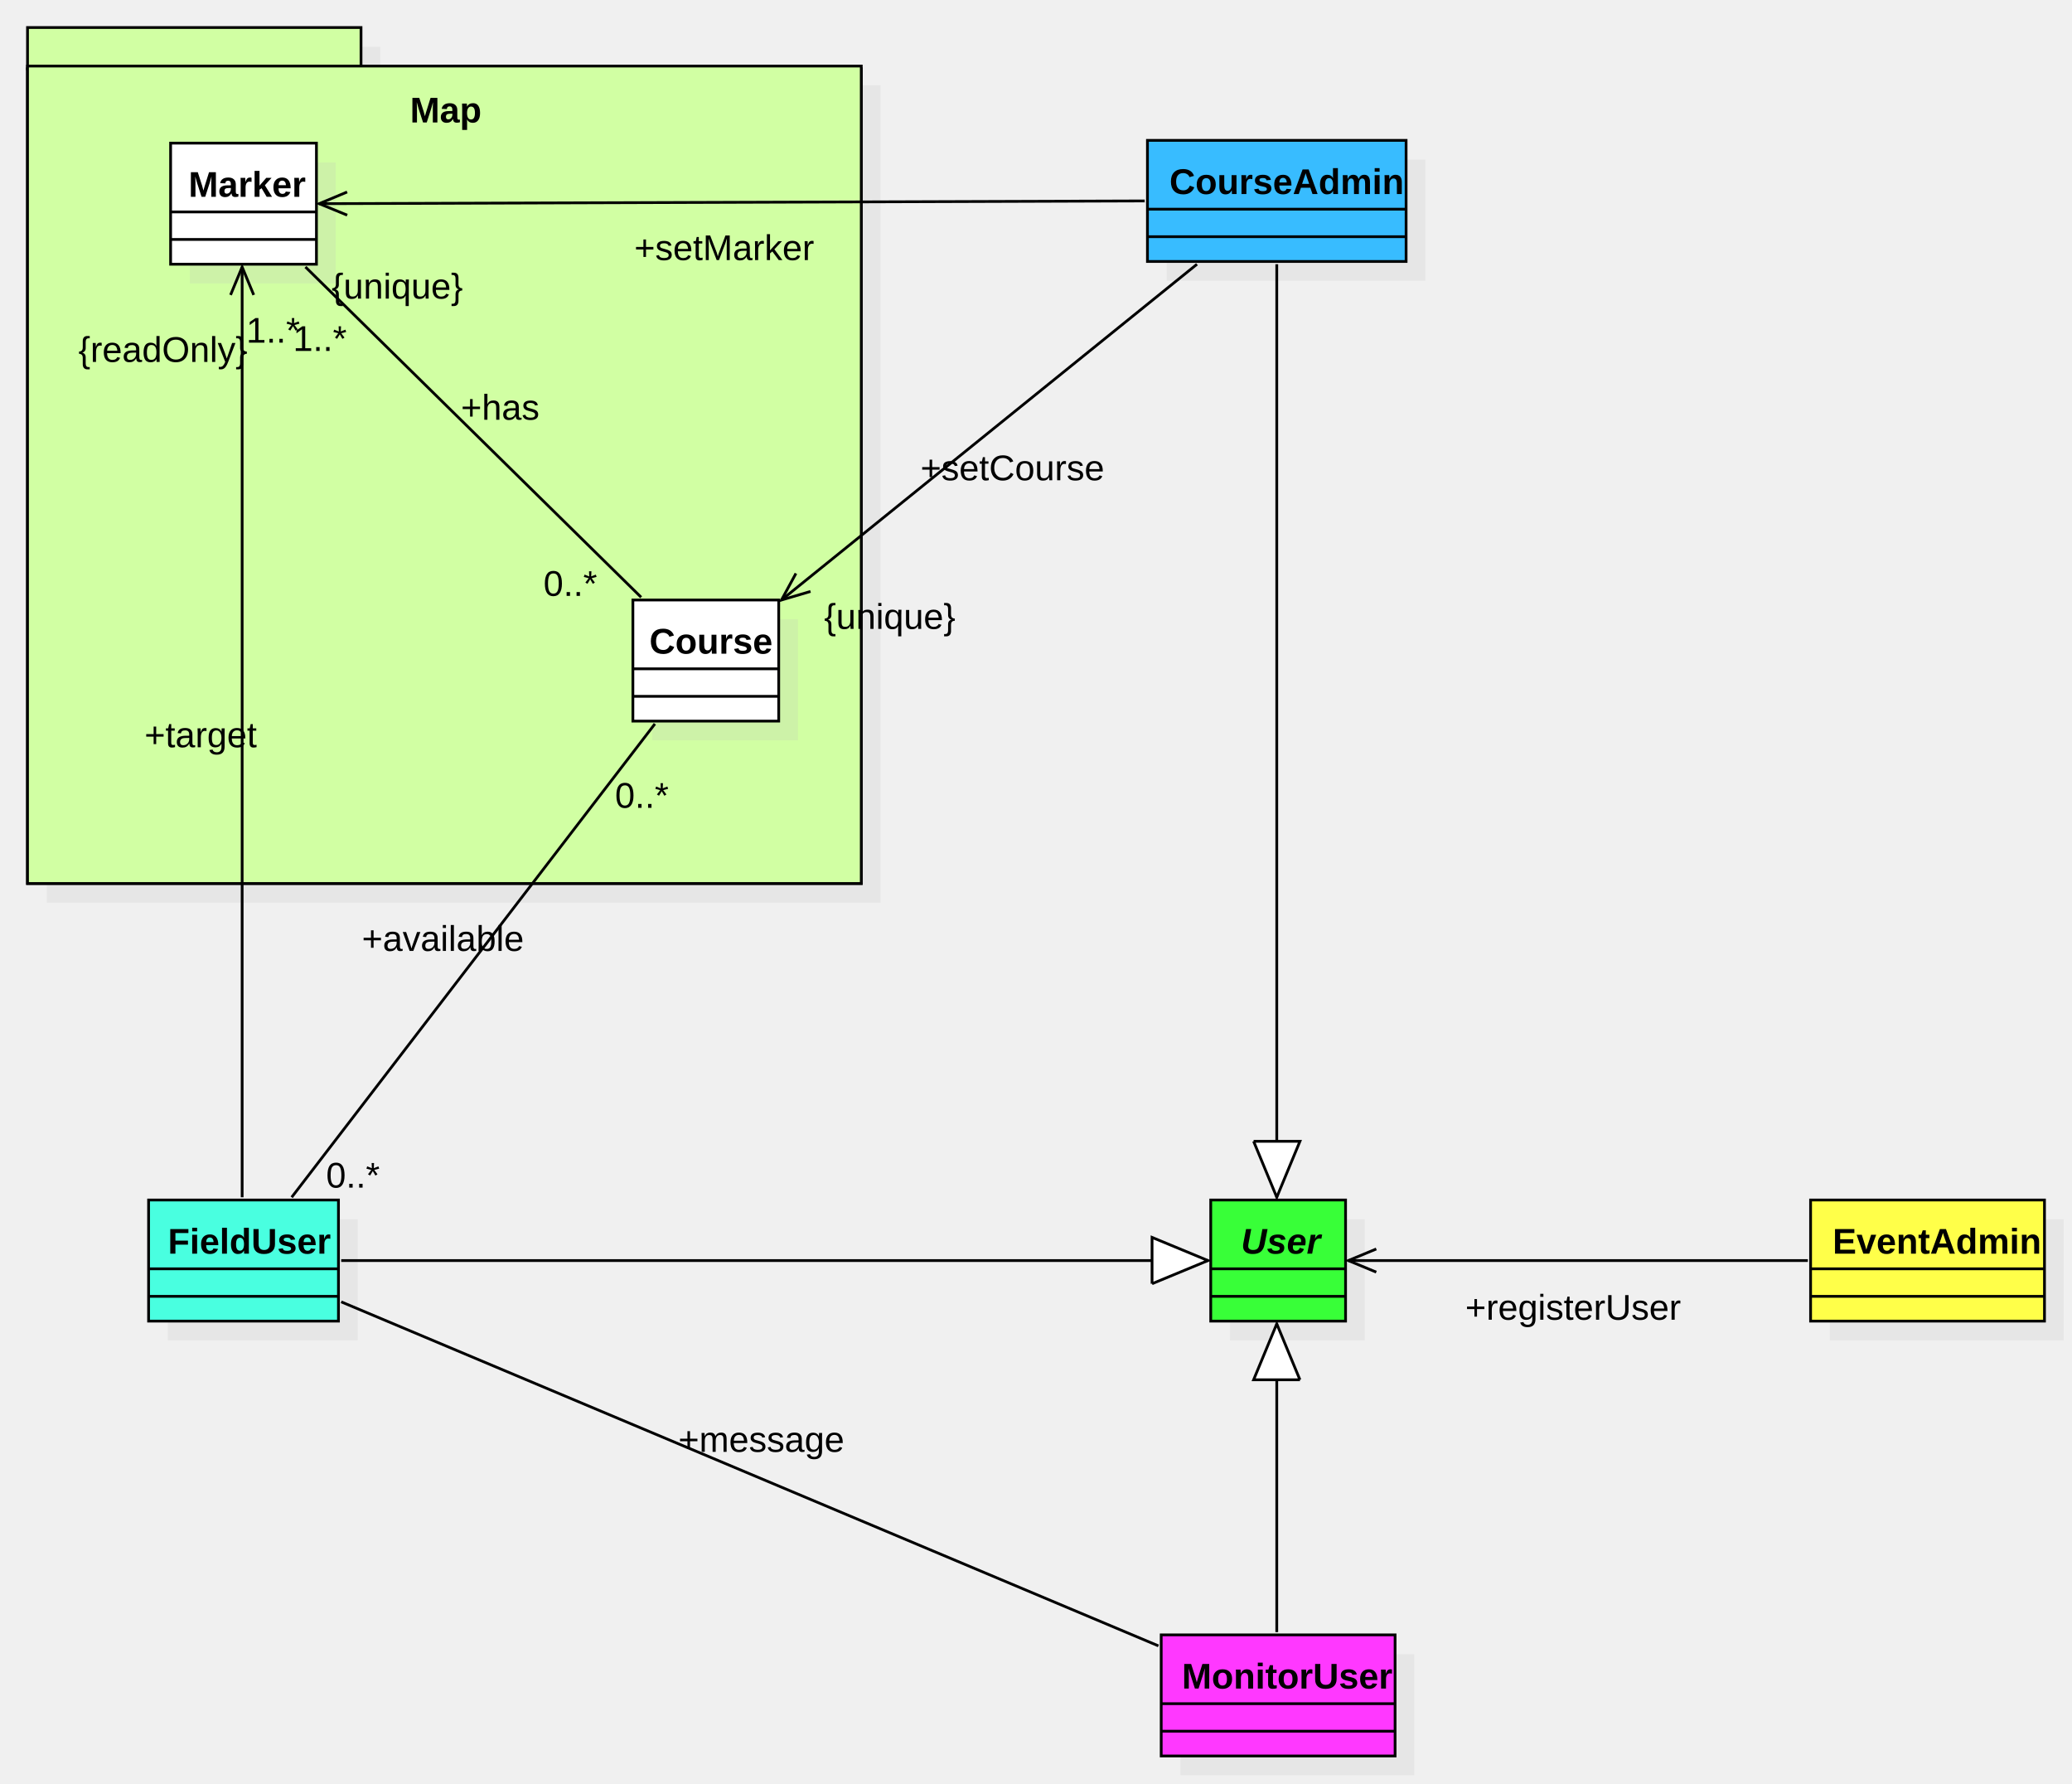
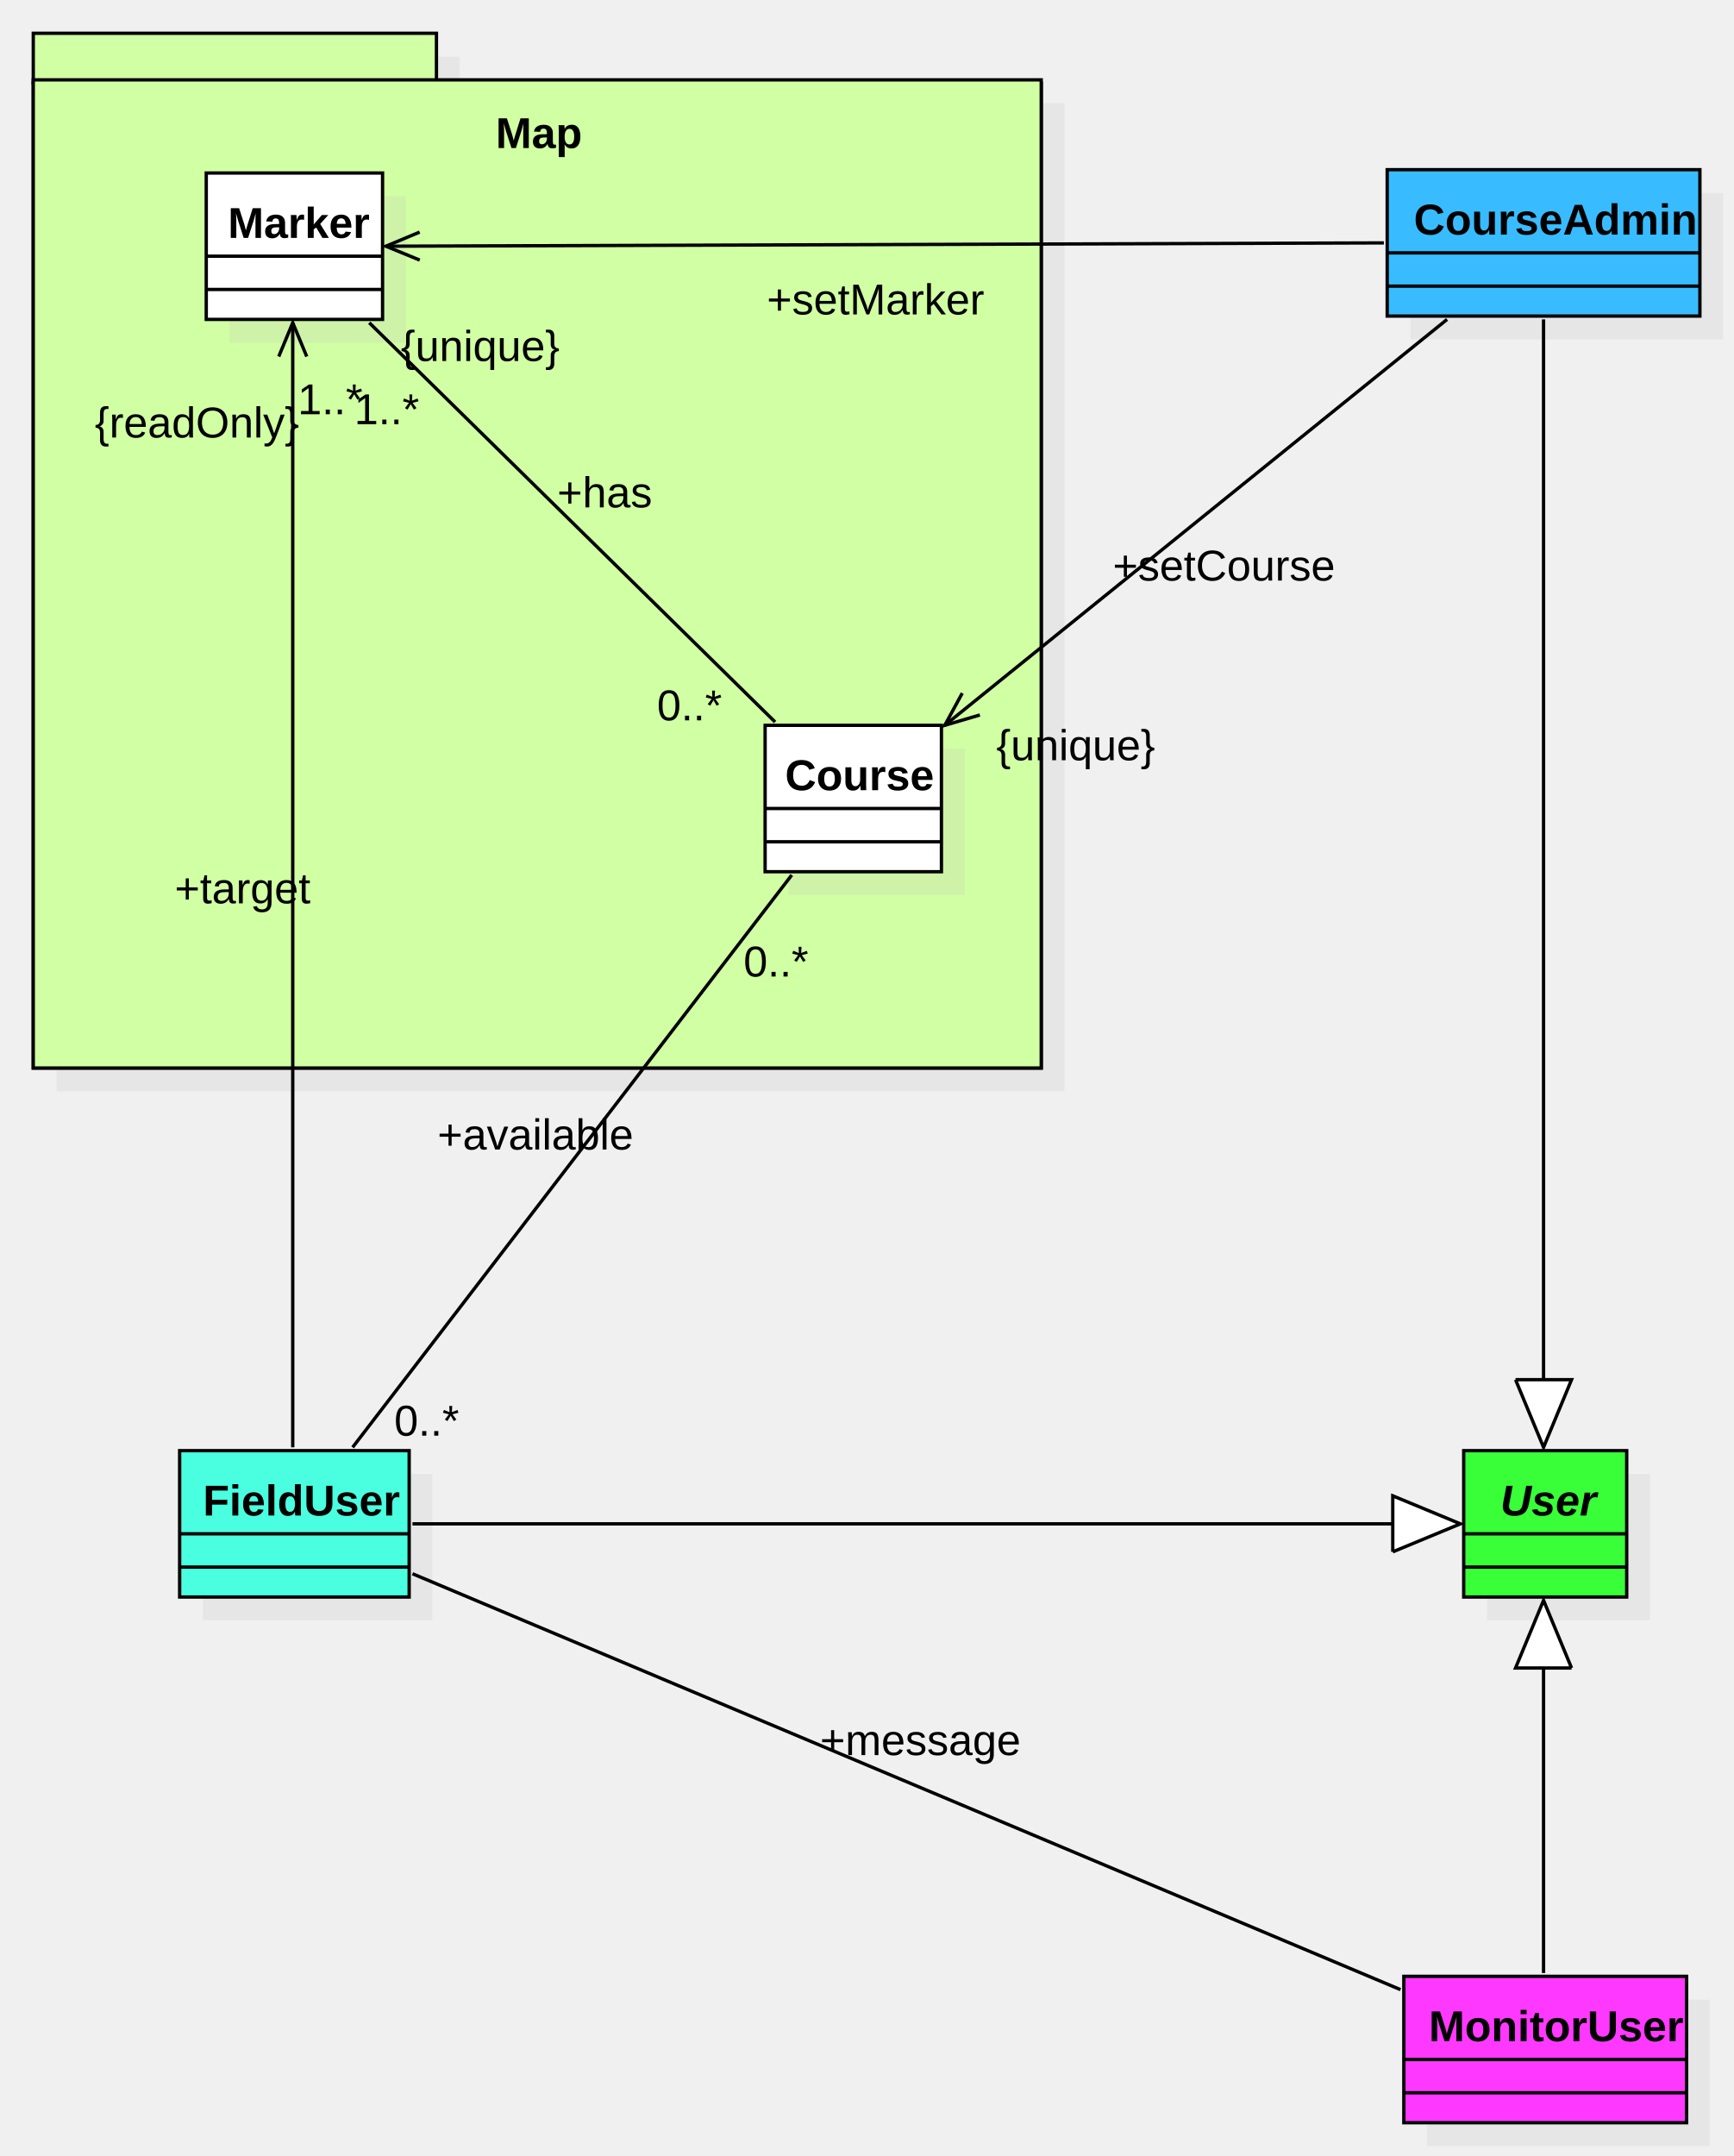
- <svg xmlns="http://www.w3.org/2000/svg" version="1.1" width="753" height="648">
+ <svg xmlns="http://www.w3.org/2000/svg" version="1.1" width="521" height="648">
  <defs />
  <g>
    <g transform="translate(-118,-62) scale(1,1)">
      <rect fill="#C0C0C0" stroke="none" x="135" y="79" width="121.2" height="15" opacity="0.2" />
    </g>
    <g transform="translate(-118,-62) scale(1,1)">
      <rect fill="#C0C0C0" stroke="none" x="135" y="93" width="303" height="297" opacity="0.2" />
    </g>
    <g transform="translate(-118,-62) scale(1,1)">
      <rect fill="#d1ffa3" stroke="none" x="128" y="87" width="303" height="296" />
    </g>
    <g transform="translate(-118,-62) scale(1,1)">
      <path fill="none" stroke="#000000" d="M 128 87 L 431 87 L 431 383 L 128 383 L 128 87 Z Z" stroke-miterlimit="10" />
    </g>
    <g transform="translate(-118,-62) scale(1,1)">
      <rect fill="#d1ffa3" stroke="none" x="128" y="72" width="121.2" height="15" />
    </g>
    <g transform="translate(-118,-62) scale(1,1)">
      <path fill="none" stroke="#000000" d="M 128 72 L 249.2 72 L 249.2 87 L 128 87 L 128 72 Z Z" stroke-miterlimit="10" />
    </g>
    <g transform="translate(-118,-62) scale(1,1)">
      <rect fill="#d1ffa3" stroke="none" x="128" y="86" width="303" height="297" />
    </g>
    <g transform="translate(-118,-62) scale(1,1)">
      <path fill="none" stroke="#000000" d="M 128 86 L 431 86 L 431 383 L 128 383 L 128 86 Z Z" stroke-miterlimit="10" />
    </g>
    <g transform="translate(-118,-62) scale(1,1)">
      <g>
        <path fill="none" stroke="none" />
        <text fill="#000000" stroke="none" font-family="Arial" font-size="13px" font-style="normal" font-weight="bold" text-decoration="none" x="267" y="106.5">Map</text>
      </g>
    </g>
    <g transform="translate(-118,-62) scale(1,1)">
      <rect fill="#C0C0C0" stroke="none" x="355" y="287" width="53" height="44" opacity="0.2" />
    </g>
    <g transform="translate(-118,-62) scale(1,1)">
      <rect fill="#ffffff" stroke="none" x="348" y="280" width="53" height="44" />
    </g>
    <g transform="translate(-118,-62) scale(1,1)">
      <path fill="none" stroke="#000000" d="M 348 280 L 401 280 L 401 324 L 348 324 L 348 280 Z Z" stroke-miterlimit="10" />
    </g>
    <g transform="translate(-118,-62) scale(1,1)">
      <path fill="none" stroke="#000000" d="M 348 305 L 401 305" stroke-miterlimit="10" />
    </g>
    <g transform="translate(-118,-62) scale(1,1)">
      <path fill="none" stroke="#000000" d="M 348 315 L 401 315" stroke-miterlimit="10" />
    </g>
    <g transform="translate(-118,-62) scale(1,1)">
      <g>
        <path fill="none" stroke="none" />
        <text fill="#000000" stroke="none" font-family="Arial" font-size="13px" font-style="normal" font-weight="bold" text-decoration="none" x="354" y="299.5">Course</text>
      </g>
    </g>
    <g transform="translate(-118,-62) scale(1,1)">
      <rect fill="#C0C0C0" stroke="none" x="187" y="121" width="53" height="44" opacity="0.2" />
    </g>
    <g transform="translate(-118,-62) scale(1,1)">
      <rect fill="#ffffff" stroke="none" x="180" y="114" width="53" height="44" />
    </g>
    <g transform="translate(-118,-62) scale(1,1)">
      <path fill="none" stroke="#000000" d="M 180 114 L 233 114 L 233 158 L 180 158 L 180 114 Z Z" stroke-miterlimit="10" />
    </g>
    <g transform="translate(-118,-62) scale(1,1)">
      <path fill="none" stroke="#000000" d="M 180 139 L 233 139" stroke-miterlimit="10" />
    </g>
    <g transform="translate(-118,-62) scale(1,1)">
      <path fill="none" stroke="#000000" d="M 180 149 L 233 149" stroke-miterlimit="10" />
    </g>
    <g transform="translate(-118,-62) scale(1,1)">
      <g>
        <path fill="none" stroke="none" />
        <text fill="#000000" stroke="none" font-family="Arial" font-size="13px" font-style="normal" font-weight="bold" text-decoration="none" x="186.5" y="133.5">Marker</text>
      </g>
    </g>
    <g transform="translate(-118,-62) scale(1,1)">
      <rect fill="#C0C0C0" stroke="none" x="565" y="505" width="49" height="44" opacity="0.2" />
    </g>
    <g transform="translate(-118,-62) scale(1,1)">
      <rect fill="#38ff38" stroke="none" x="558" y="498" width="49" height="44" />
    </g>
    <g transform="translate(-118,-62) scale(1,1)">
      <path fill="none" stroke="#000000" d="M 558 498 L 607 498 L 607 542 L 558 542 L 558 498 Z Z" stroke-miterlimit="10" />
    </g>
    <g transform="translate(-118,-62) scale(1,1)">
      <path fill="none" stroke="#000000" d="M 558 523 L 607 523" stroke-miterlimit="10" />
    </g>
    <g transform="translate(-118,-62) scale(1,1)">
      <path fill="none" stroke="#000000" d="M 558 533 L 607 533" stroke-miterlimit="10" />
    </g>
    <g transform="translate(-118,-62) scale(1,1)">
      <g>
        <path fill="none" stroke="none" />
        <text fill="#000000" stroke="none" font-family="Arial" font-size="13px" font-style="italic" font-weight="bold" text-decoration="none" x="569" y="517.5">User</text>
      </g>
    </g>
    <g transform="translate(-118,-62) scale(1,1)">
      <rect fill="#C0C0C0" stroke="none" x="179" y="505" width="69" height="44" opacity="0.2" />
    </g>
    <g transform="translate(-118,-62) scale(1,1)">
      <rect fill="#49ffe0" stroke="none" x="172" y="498" width="69" height="44" />
    </g>
    <g transform="translate(-118,-62) scale(1,1)">
      <path fill="none" stroke="#000000" d="M 172 498 L 241 498 L 241 542 L 172 542 L 172 498 Z Z" stroke-miterlimit="10" />
    </g>
    <g transform="translate(-118,-62) scale(1,1)">
      <path fill="none" stroke="#000000" d="M 172 523 L 241 523" stroke-miterlimit="10" />
    </g>
    <g transform="translate(-118,-62) scale(1,1)">
      <path fill="none" stroke="#000000" d="M 172 533 L 241 533" stroke-miterlimit="10" />
    </g>
    <g transform="translate(-118,-62) scale(1,1)">
      <g>
        <path fill="none" stroke="none" />
        <text fill="#000000" stroke="none" font-family="Arial" font-size="13px" font-style="normal" font-weight="bold" text-decoration="none" x="179" y="517.5">FieldUser</text>
      </g>
    </g>
    <g transform="translate(-118,-62) scale(1,1)">
      <rect fill="#C0C0C0" stroke="none" x="547" y="663" width="85" height="44" opacity="0.2" />
    </g>
    <g transform="translate(-118,-62) scale(1,1)">
      <rect fill="#ff38ff" stroke="none" x="540" y="656" width="85" height="44" />
    </g>
    <g transform="translate(-118,-62) scale(1,1)">
      <path fill="none" stroke="#000000" d="M 540 656 L 625 656 L 625 700 L 540 700 L 540 656 Z Z" stroke-miterlimit="10" />
    </g>
    <g transform="translate(-118,-62) scale(1,1)">
      <path fill="none" stroke="#000000" d="M 540 681 L 625 681" stroke-miterlimit="10" />
    </g>
    <g transform="translate(-118,-62) scale(1,1)">
      <path fill="none" stroke="#000000" d="M 540 691 L 625 691" stroke-miterlimit="10" />
    </g>
    <g transform="translate(-118,-62) scale(1,1)">
      <g>
        <path fill="none" stroke="none" />
        <text fill="#000000" stroke="none" font-family="Arial" font-size="13px" font-style="normal" font-weight="bold" text-decoration="none" x="547.5" y="675.5">MonitorUser</text>
      </g>
    </g>
    <g transform="translate(-118,-62) scale(1,1)">
      <rect fill="#C0C0C0" stroke="none" x="542" y="120" width="94" height="44" opacity="0.2" />
    </g>
    <g transform="translate(-118,-62) scale(1,1)">
      <rect fill="#38bcff" stroke="none" x="535" y="113" width="94" height="44" />
    </g>
    <g transform="translate(-118,-62) scale(1,1)">
      <path fill="none" stroke="#000000" d="M 535 113 L 629 113 L 629 157 L 535 157 L 535 113 Z Z" stroke-miterlimit="10" />
    </g>
    <g transform="translate(-118,-62) scale(1,1)">
      <path fill="none" stroke="#000000" d="M 535 138 L 629 138" stroke-miterlimit="10" />
    </g>
    <g transform="translate(-118,-62) scale(1,1)">
      <path fill="none" stroke="#000000" d="M 535 148 L 629 148" stroke-miterlimit="10" />
    </g>
    <g transform="translate(-118,-62) scale(1,1)">
      <g>
        <path fill="none" stroke="none" />
        <text fill="#000000" stroke="none" font-family="Arial" font-size="13px" font-style="normal" font-weight="bold" text-decoration="none" x="543" y="132.5">CourseAdmin</text>
      </g>
    </g>
    <g transform="translate(-118,-62) scale(1,1)">
      <path fill="none" stroke="#000000" d="M 242 520 L 557 520" stroke-miterlimit="10" />
    </g>
    <g transform="translate(-118,-62) scale(1,1)">
      <path fill="#FFFFFF" stroke="none" d="M 536.675 528.419 L 557 520 L 536.675 511.581" />
    </g>
    <g transform="translate(-118,-62) scale(1,1)">
      <path fill="none" stroke="#000000" d="M 536.675 528.419 L 557 520 L 536.675 511.581 L 536.675 528.419" stroke-miterlimit="10" />
    </g>
    <g transform="translate(-118,-62) scale(1,1)">
      <path fill="none" stroke="#000000" d="M 582 655 L 582 543" stroke-miterlimit="10" />
    </g>
    <g transform="translate(-118,-62) scale(1,1)">
      <path fill="#FFFFFF" stroke="none" d="M 590.419 563.325 L 582 543 L 573.581 563.325" />
    </g>
    <g transform="translate(-118,-62) scale(1,1)">
      <path fill="none" stroke="#000000" d="M 590.419 563.325 L 582 543 L 573.581 563.325 L 590.419 563.325" stroke-miterlimit="10" />
    </g>
    <g transform="translate(-118,-62) scale(1,1)">
      <path fill="none" stroke="#000000" d="M 582 158 L 582 497" stroke-miterlimit="10" />
    </g>
    <g transform="translate(-118,-62) scale(1,1)">
      <path fill="#FFFFFF" stroke="none" d="M 573.581 476.675 L 582 497 L 590.419 476.675" />
    </g>
    <g transform="translate(-118,-62) scale(1,1)">
      <path fill="none" stroke="#000000" d="M 573.581 476.675 L 582 497 L 590.419 476.675 L 573.581 476.675" stroke-miterlimit="10" />
    </g>
    <g transform="translate(-118,-62) scale(1,1)">
      <path fill="none" stroke="#000000" d="M 553 158 L 402 280" stroke-miterlimit="10" />
    </g>
    <g transform="translate(-118,-62) scale(1,1)">
      <path fill="none" stroke="#000000" d="M 407.259 270.339 L 402 280 L 412.55 276.888" stroke-miterlimit="10" />
    </g>
    <g transform="translate(-118,-62) scale(1,1)">
      <g>
        <path fill="none" stroke="none" />
        <text fill="#000000" stroke="none" font-family="Arial" font-size="13px" font-style="normal" font-weight="normal" text-decoration="none" x="452.5" y="236.5">+setCourse</text>
      </g>
    </g>
    <g transform="translate(-118,-62) scale(1,1)">
      <g>
        <path fill="none" stroke="none" />
        <text fill="#000000" stroke="none" font-family="Arial" font-size="13px" font-style="normal" font-weight="normal" text-decoration="none" x="417.5" y="290.5">{unique}</text>
      </g>
    </g>
    <g transform="translate(-118,-62) scale(1,1)">
      <path fill="none" stroke="#000000" d="M 534 135 L 234 136" stroke-miterlimit="10" />
    </g>
    <g transform="translate(-118,-62) scale(1,1)">
      <path fill="none" stroke="#000000" d="M 244.149 131.757 L 234 136 L 244.177 140.176" stroke-miterlimit="10" />
    </g>
    <g transform="translate(-118,-62) scale(1,1)">
      <g>
        <path fill="none" stroke="none" />
        <text fill="#000000" stroke="none" font-family="Arial" font-size="13px" font-style="normal" font-weight="normal" text-decoration="none" x="348.5" y="156.5">+setMarker</text>
      </g>
    </g>
    <g transform="translate(-118,-62) scale(1,1)">
      <g>
        <path fill="none" stroke="none" />
        <text fill="#000000" stroke="none" font-family="Arial" font-size="13px" font-style="normal" font-weight="normal" text-decoration="none" x="238.5" y="170.5">{unique}</text>
      </g>
    </g>
    <g transform="translate(-118,-62) scale(1,1)">
      <path fill="none" stroke="#000000" d="M 229 159 L 351 279" stroke-miterlimit="10" />
    </g>
    <g transform="translate(-118,-62) scale(1,1)">
      <g>
        <path fill="none" stroke="none" />
        <text fill="#000000" stroke="none" font-family="Arial" font-size="13px" font-style="normal" font-weight="normal" text-decoration="none" x="285.5" y="214.5">+has</text>
      </g>
    </g>
    <g transform="translate(-118,-62) scale(1,1)">
      <g>
        <path fill="none" stroke="none" />
        <text fill="#000000" stroke="none" font-family="Arial" font-size="13px" font-style="normal" font-weight="normal" text-decoration="none" x="224.5" y="189.5">1..*</text>
      </g>
    </g>
    <g transform="translate(-118,-62) scale(1,1)">
      <g>
        <path fill="none" stroke="none" />
        <text fill="#000000" stroke="none" font-family="Arial" font-size="13px" font-style="normal" font-weight="normal" text-decoration="none" x="315.5" y="278.5">0..*</text>
      </g>
    </g>
    <g transform="translate(-118,-62) scale(1,1)">
      <path fill="none" stroke="#000000" d="M 224 497 L 356 325" stroke-miterlimit="10" />
    </g>
    <g transform="translate(-118,-62) scale(1,1)">
      <g>
        <path fill="none" stroke="none" />
        <text fill="#000000" stroke="none" font-family="Arial" font-size="13px" font-style="normal" font-weight="normal" text-decoration="none" x="249.5" y="407.5">+available</text>
      </g>
    </g>
    <g transform="translate(-118,-62) scale(1,1)">
      <g>
        <path fill="none" stroke="none" />
        <text fill="#000000" stroke="none" font-family="Arial" font-size="13px" font-style="normal" font-weight="normal" text-decoration="none" x="236.5" y="493.5">0..*</text>
      </g>
    </g>
    <g transform="translate(-118,-62) scale(1,1)">
      <g>
        <path fill="none" stroke="none" />
        <text fill="#000000" stroke="none" font-family="Arial" font-size="13px" font-style="normal" font-weight="normal" text-decoration="none" x="341.5" y="355.5">0..*</text>
      </g>
    </g>
    <g transform="translate(-118,-62) scale(1,1)">
      <path fill="none" stroke="#000000" d="M 206 497 L 206 159" stroke-miterlimit="10" />
    </g>
    <g transform="translate(-118,-62) scale(1,1)">
      <path fill="none" stroke="#000000" d="M 210.21 169.163 L 206 159 L 201.79 169.163" stroke-miterlimit="10" />
    </g>
    <g transform="translate(-118,-62) scale(1,1)">
      <g>
        <path fill="none" stroke="none" />
        <text fill="#000000" stroke="none" font-family="Arial" font-size="13px" font-style="normal" font-weight="normal" text-decoration="none" x="170.5" y="333.5">+target</text>
      </g>
    </g>
    <g transform="translate(-118,-62) scale(1,1)">
      <g>
        <path fill="none" stroke="none" />
        <text fill="#000000" stroke="none" font-family="Arial" font-size="13px" font-style="normal" font-weight="normal" text-decoration="none" x="146.5" y="193.5">{readOnly}</text>
      </g>
    </g>
    <g transform="translate(-118,-62) scale(1,1)">
      <g>
        <path fill="none" stroke="none" />
        <text fill="#000000" stroke="none" font-family="Arial" font-size="13px" font-style="normal" font-weight="normal" text-decoration="none" x="207.5" y="186.5">1..*</text>
      </g>
    </g>
    <g transform="translate(-118,-62) scale(1,1)">
      <path fill="none" stroke="#000000" d="M 242 535 L 539 660" stroke-miterlimit="10" />
    </g>
    <g transform="translate(-118,-62) scale(1,1)">
      <g>
        <path fill="none" stroke="none" />
        <text fill="#000000" stroke="none" font-family="Arial" font-size="13px" font-style="normal" font-weight="normal" text-decoration="none" x="364.5" y="589.5">+message</text>
      </g>
    </g>
-     <g transform="translate(-118,-62) scale(1,1)">
-       <rect fill="#C0C0C0" stroke="none" x="783" y="505" width="85" height="44" opacity="0.2" />
-     </g>
-     <g transform="translate(-118,-62) scale(1,1)">
-       <rect fill="#ffff49" stroke="none" x="776" y="498" width="85" height="44" />
-     </g>
-     <g transform="translate(-118,-62) scale(1,1)">
-       <path fill="none" stroke="#000000" d="M 776 498 L 861 498 L 861 542 L 776 542 L 776 498 Z Z" stroke-miterlimit="10" />
-     </g>
-     <g transform="translate(-118,-62) scale(1,1)">
-       <path fill="none" stroke="#000000" d="M 776 523 L 861 523" stroke-miterlimit="10" />
-     </g>
-     <g transform="translate(-118,-62) scale(1,1)">
-       <path fill="none" stroke="#000000" d="M 776 533 L 861 533" stroke-miterlimit="10" />
-     </g>
-     <g transform="translate(-118,-62) scale(1,1)">
-       <g>
-         <path fill="none" stroke="none" />
-         <text fill="#000000" stroke="none" font-family="Arial" font-size="13px" font-style="normal" font-weight="bold" text-decoration="none" x="784" y="517.5">EventAdmin</text>
-       </g>
-     </g>
-     <g transform="translate(-118,-62) scale(1,1)">
-       <path fill="none" stroke="#000000" d="M 775 520 L 608 520" stroke-miterlimit="10" />
-     </g>
-     <g transform="translate(-118,-62) scale(1,1)">
-       <path fill="none" stroke="#000000" d="M 618.163 515.79 L 608 520 L 618.163 524.21" stroke-miterlimit="10" />
-     </g>
-     <g transform="translate(-118,-62) scale(1,1)">
-       <g>
-         <path fill="none" stroke="none" />
-         <text fill="#000000" stroke="none" font-family="Arial" font-size="13px" font-style="normal" font-weight="normal" text-decoration="none" x="650.5" y="541.5">+registerUser</text>
-       </g>
-     </g>
  </g>
</svg>
